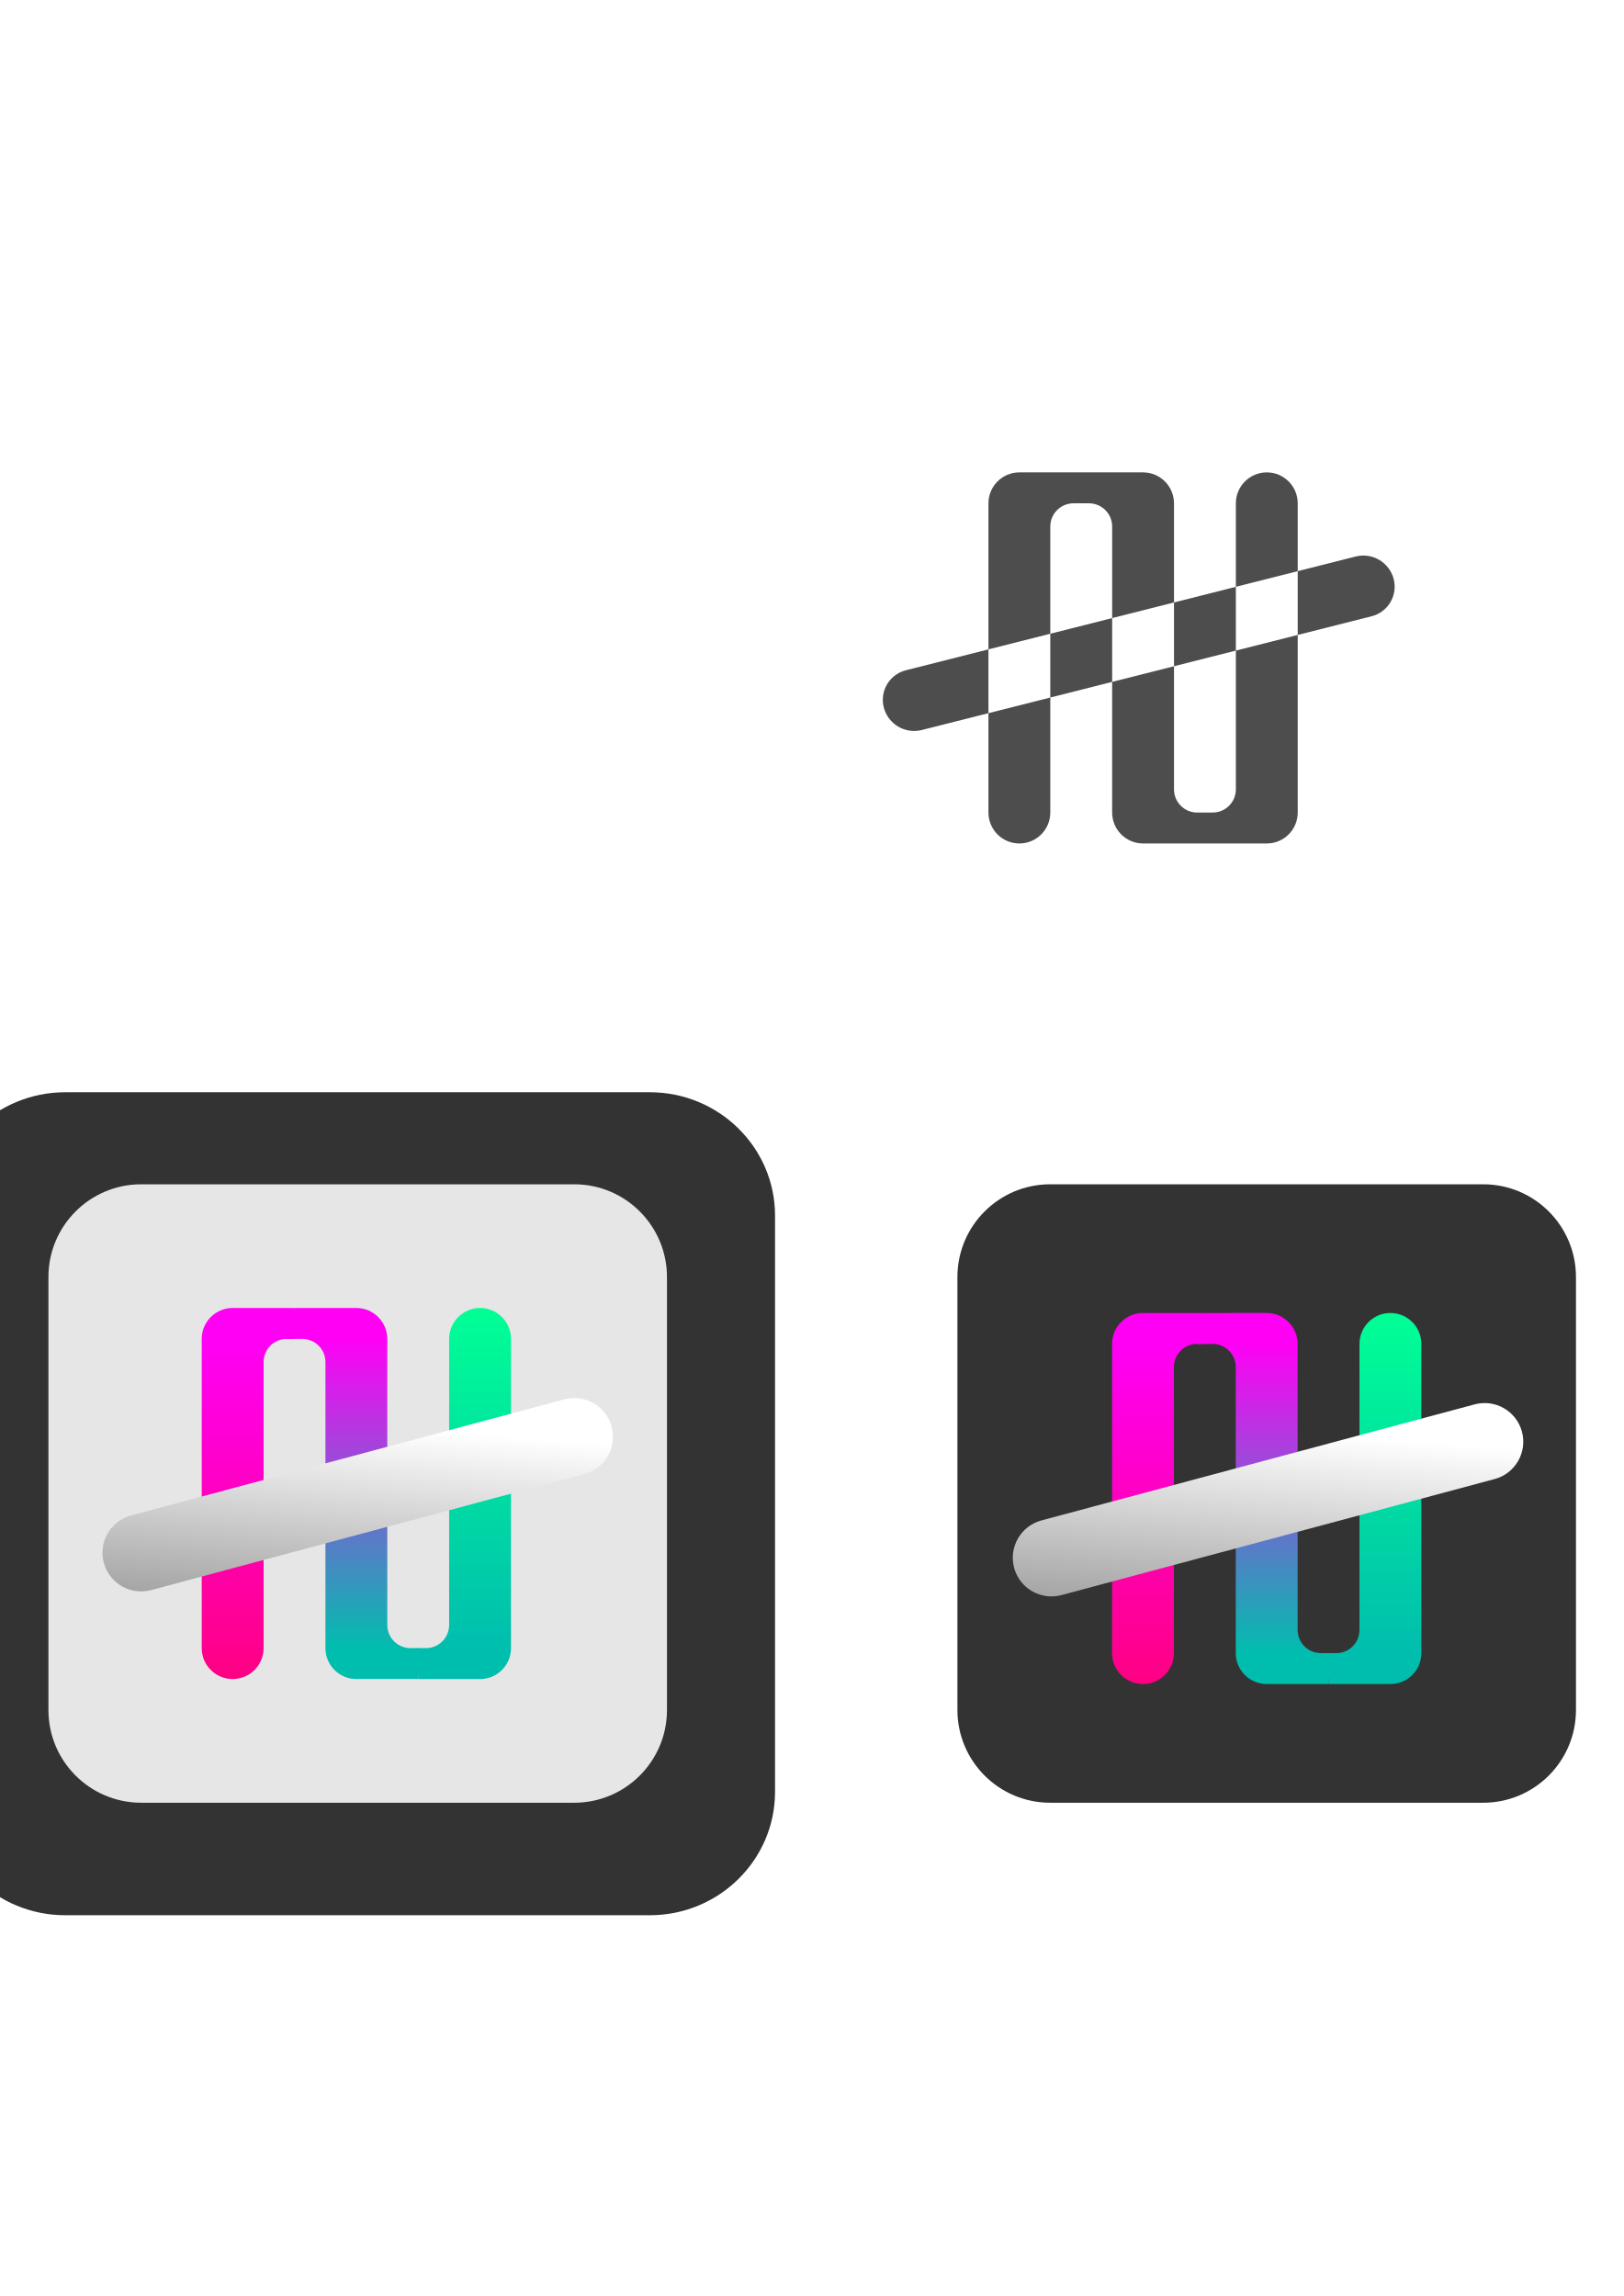
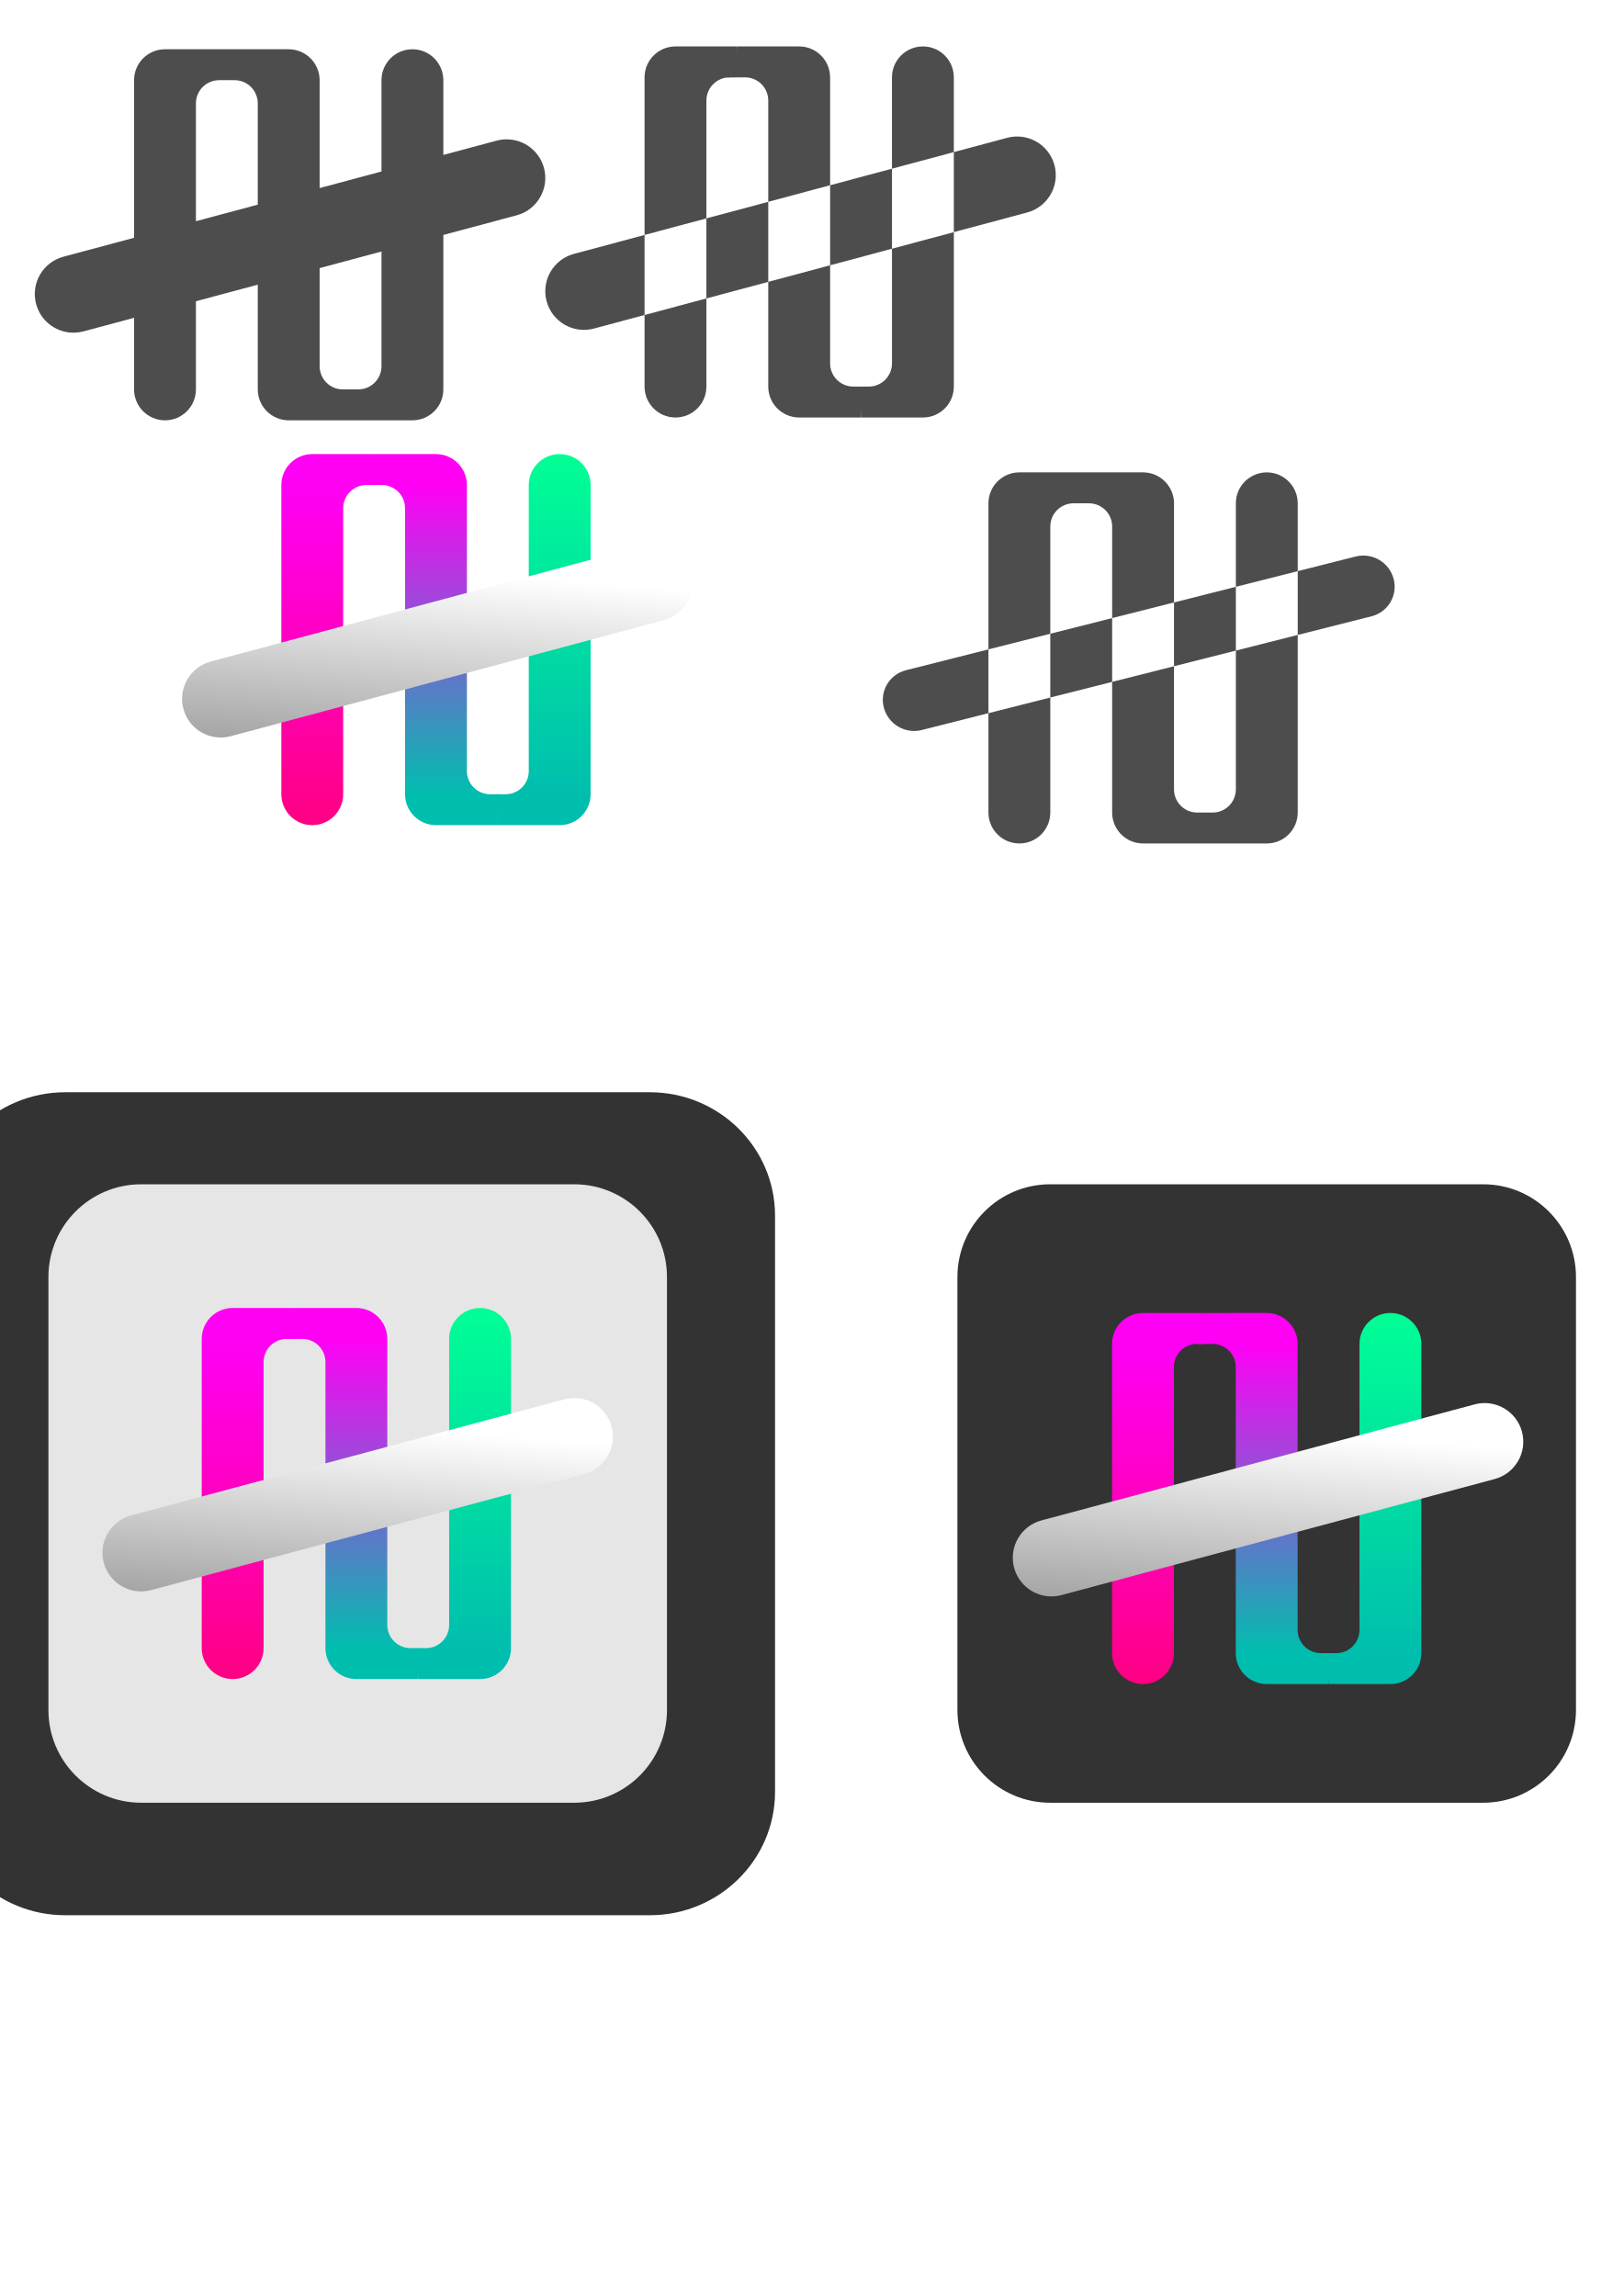
<svg xmlns="http://www.w3.org/2000/svg" xmlns:xlink="http://www.w3.org/1999/xlink" width="210mm" height="297mm" viewBox="0 0 210 297" version="1.1" id="svg1">
  <defs id="defs1">
    <linearGradient id="linearGradient108">
      <stop style="stop-color:#00beae;stop-opacity:1;" offset="0" id="stop107" />
      <stop style="stop-color:#00ff95;stop-opacity:1;" offset="1" id="stop108" />
    </linearGradient>
    <linearGradient id="linearGradient106">
      <stop style="stop-color:#ff00f5;stop-opacity:1;" offset="0" id="stop105" />
      <stop style="stop-color:#00beae;stop-opacity:1;" offset="1" id="stop106" />
    </linearGradient>
    <linearGradient id="linearGradient104">
      <stop style="stop-color:#ff0083;stop-opacity:1;" offset="0" id="stop103" />
      <stop style="stop-color:#ff00f5;stop-opacity:1;" offset="1" id="stop104" />
    </linearGradient>
    <clipPath clipPathUnits="userSpaceOnUse" id="clipPath4">
      <g id="use4" />
    </clipPath>
    <linearGradient xlink:href="#linearGradient106" id="linearGradient86" x1="65.675" y1="65.106" x2="65.675" y2="105.106" gradientUnits="userSpaceOnUse" gradientTransform="translate(98.15123,108.7355)" />
    <linearGradient xlink:href="#linearGradient104" id="linearGradient84" x1="49.675" y1="109.106" x2="49.675" y2="65.106" gradientUnits="userSpaceOnUse" gradientTransform="translate(98.15123,108.7355)" />
    <linearGradient xlink:href="#linearGradient108" id="linearGradient91" x1="81.675" y1="105.106" x2="81.675" y2="61.106" gradientUnits="userSpaceOnUse" gradientTransform="translate(98.15123,108.7355)" />
    <linearGradient xlink:href="#linearGradient94" id="linearGradient93" x1="64.056" y1="104" x2="42.056" y2="95.726" gradientUnits="userSpaceOnUse" />
    <linearGradient id="linearGradient94">
      <stop style="stop-color:#a6a6a6;stop-opacity:1;" offset="0" id="stop94" />
      <stop style="stop-color:#ffffff;stop-opacity:1;" offset="1" id="stop95" />
    </linearGradient>
    <linearGradient xlink:href="#linearGradient104" id="linearGradient109" gradientUnits="userSpaceOnUse" gradientTransform="translate(-11.40567,86.00253)" x1="49.675" y1="109.106" x2="49.675" y2="65.106" />
    <linearGradient xlink:href="#linearGradient108" id="linearGradient110" gradientUnits="userSpaceOnUse" gradientTransform="translate(-11.40567,86.00253)" x1="81.675" y1="105.106" x2="81.675" y2="61.106" />
    <linearGradient xlink:href="#linearGradient106" id="linearGradient111" gradientUnits="userSpaceOnUse" gradientTransform="translate(-11.40567,86.00253)" x1="65.675" y1="65.106" x2="65.675" y2="105.106" />
    <linearGradient xlink:href="#linearGradient94" id="linearGradient93-1" x1="64.056" y1="104" x2="42.056" y2="95.726" gradientUnits="userSpaceOnUse" />
+     <linearGradient xlink:href="#linearGradient104" id="linearGradient1" gradientUnits="userSpaceOnUse" gradientTransform="translate(-9.289007,-2.368297)" x1="49.675" y1="109.106" x2="49.675" y2="65.106" />
+     <linearGradient xlink:href="#linearGradient108" id="linearGradient2" gradientUnits="userSpaceOnUse" gradientTransform="translate(-9.289007,-2.368297)" x1="81.675" y1="105.106" x2="81.675" y2="61.106" />
+     <linearGradient xlink:href="#linearGradient106" id="linearGradient3" gradientUnits="userSpaceOnUse" gradientTransform="translate(-9.289007,-2.368297)" x1="65.675" y1="65.106" x2="65.675" y2="105.106" />
+     <linearGradient xlink:href="#linearGradient94" id="linearGradient4" gradientUnits="userSpaceOnUse" x1="64.056" y1="104" x2="42.056" y2="95.726" />
  </defs>
  <g id="layer1">
    <path d="m 159.839,75.905 8,-2.023 V 65.106 a 4,4 0 0 0 -4,-4 h -5.2e-4 a 4,4 0 0 0 -4,4 z" style="font-variation-settings:'wght' 400;fill:#4d4d4d;stroke-width:0.265" id="path80" />
    <path d="m 151.838,86.181 -8,2.023 v 16.902 a 4,4 0 0 0 4,4 4,4 0 0 0 0.011,0 h 14.97 1.005 0.015 a 4,4 0 0 0 4,-4 V 82.133 l -8,2.024 v 18.003 c -2.3e-4,-0.018 -5.2e-4,-0.036 -5.2e-4,-0.053 1.9e-4,1.657 -1.343,3 -3,3 h -2 c -1.657,1.8e-4 -3,-1.342 -3,-2.999 z" style="font-variation-settings:'wght' 400;fill:#4d4d4d;stroke-width:0.265" id="path78" />
    <path d="m 135.839,90.228 -8,2.024 v 12.854 a 4,4 0 0 0 4,4 4,4 0 0 0 4,-4 z" style="font-variation-settings:'wght' 400;fill:#4d4d4d;stroke-width:0.265" id="path76" />
    <path d="m 131.839,61.106 a 4,4 0 0 0 -4,4 v 18.894 l 8,-2.024 V 68.103 c 10e-4,-1.655 1.344,-2.997 3,-2.997 h 2 c 1.657,-1.78e-4 3,1.342 3,2.999 v 11.847 l 8,-2.023 V 65.116 a 4.011,4.011 0 0 0 -4.011,-4.011 h -15.953 a 3.986,3.986 0 0 0 -0.022,0 z" style="font-variation-settings:'wght' 400;fill:#4d4d4d;stroke-width:0.265" id="path74" />
    <path d="m 151.838,77.93 v 8.251 l 8.001,-2.024 v -8.251 z" style="font-variation-settings:'wght' 400;fill:#4d4d4d;stroke-width:0.265" id="path81" />
    <path d="m 167.839,73.882 v 8.251 l 9.561,-2.418 a 3.944,3.944 0 0 0 2.843,-4.844 4.057,4.057 0 0 0 -4.913,-2.883 z" style="font-variation-settings:'wght' 400;fill:#4d4d4d;stroke-width:0.265" id="path79" />
    <path d="m 143.839,88.204 v -8.251 l -8,2.024 v 8.252 z" style="font-variation-settings:'wght' 400;fill:#4d4d4d;stroke-width:0.265" id="path77" />
    <path d="m 127.839,92.252 v -8.252 l -10.684,2.703 a 3.944,3.944 0 0 0 -2.842,4.845 4.057,4.057 0 0 0 4.913,2.883 z" style="font-variation-settings:'wght' 400;fill:#4d4d4d;stroke-width:0.265" id="path75" />
  </g>
  <g id="layer4" />
  <g id="layer3">
    <path style="font-variation-settings:'wght' 400;fill:#333333;stroke-width:0.259" id="rect91-4" width="80" height="80" x="100" y="148" d="m 112,148 h 56 a 12,12 45 0 1 12,12 V 216 a 12,12 135 0 1 -12,12 H 112 A 12,12 45 0 1 100,216 V 160 a 12,12 135 0 1 12,-12 z" transform="translate(23.82669,5.19375)" />
    <path id="path2" style="font-variation-settings:'wght' 400;fill:url(#linearGradient84);fill-opacity:1;stroke-width:0.265" d="m 155.839,169.841 h -7.976 c -0.007,-2e-5 -0.015,-2e-5 -0.022,0 h -0.014 v 0 c -2.209,1.3e-4 -4,1.791 -4,4 v 40 c -1.6e-4,2.209 1.791,4 4,4 2.209,1.6e-4 4,-1.791 4,-4 v -37.003 c 0.002,-1.655 1.344,-2.997 3,-2.997 h 1" />
    <path id="path82" style="font-variation-settings:'wght' 400;display:inline;fill:url(#linearGradient91);fill-opacity:1;stroke-width:0.265" d="m 171.663,213.842 0.164,4 h 6.981 1.005 0.015 c 2.209,-1.3e-4 4,-1.791 4,-4 v -40 c -1.3e-4,-2.209 -1.791,-4 -4,-4 h -5.1e-4 c -2.209,1.3e-4 -4,1.791 -4,4 v 37.053 c -2.2e-4,-0.018 -5.2e-4,-0.036 -5.2e-4,-0.053 1.9e-4,1.657 -1.343,3 -3,3 z" />
    <path id="path83" style="font-variation-settings:'wght' 400;display:inline;fill:url(#linearGradient86);fill-opacity:1;stroke-width:0.265" d="m 155.839,169.841 -1.012,4 2,2e-5 c 1.657,-1.8e-4 3,1.342 3,2.999 v 37 c -1.6e-4,2.209 1.791,4 4,4 h 0.011 7.989 v -4 h -1 c -1.657,1.8e-4 -3,-1.342 -3,-2.999 v -36.99 c -9e-5,-2.215 -1.796,-4.011 -4.011,-4.011 z" />
    <path style="font-variation-settings:'wght' 400;fill:url(#linearGradient93);fill-opacity:1;stroke-width:0.265" d="m 58.803,109.051 0,0 a 5,5 136.103 0 0 5.095,-4.903 l 1.117,-57.989 a 5,5 46.103 0 0 -4.903,-5.095 l 0,0 a 5,5 136.103 0 0 -5.095,4.903 l -1.117,57.989 a 5,5 46.103 0 0 4.903,5.095 z" id="path2-8" transform="rotate(73.89661,32.6595,204.0254)" />
+     <path id="path2-5" style="font-variation-settings:'wght' 400;fill:url(#linearGradient1);fill-opacity:1;stroke-width:0.265" d="m 48.399,58.738 h -7.976 c -0.007,-2e-5 -0.015,-2e-5 -0.022,0 h -0.014 v 0 c -2.209,1.3e-4 -4,1.791 -4,4 v 40 c -1.6e-4,2.209 1.791,4 4,4 2.209,1.6e-4 4,-1.791 4,-4 V 65.735 c 0.002,-1.655 1.344,-2.997 3,-2.997 h 1" />
+     <path id="path37" style="font-variation-settings:'wght' 400;fill:#4d4d4d;stroke-width:0.265;fill-opacity:1" d="M 21.339 6.371 C 19.13 6.371 17.339 8.162 17.339 10.371 L 17.339 30.759 L 8.206 33.206 A 5 5 0 0 0 4.671 39.33 A 5 5 0 0 0 10.795 42.865 L 17.339 41.112 L 17.339 50.371 C 17.339 52.58 19.13 54.371 21.339 54.371 C 23.548 54.372 25.339 52.58 25.339 50.371 L 25.339 38.968 L 33.339 36.824 L 33.339 50.371 C 33.339 52.58 35.13 54.371 37.339 54.371 L 37.35 54.371 L 45.339 54.371 L 52.32 54.371 L 53.325 54.371 L 53.339 54.371 C 55.548 54.371 57.339 52.581 57.339 50.372 L 57.339 30.393 L 66.818 27.854 A 5 5 0 0 0 70.354 21.73 A 5 5 0 0 0 65.525 18.024 A 5 5 0 0 0 64.23 18.194 L 57.339 20.041 L 57.339 10.371 C 57.339 8.163 55.548 6.372 53.339 6.372 L 53.339 6.372 C 51.13 6.372 49.339 8.163 49.339 10.371 L 49.339 22.184 L 41.339 24.328 L 41.339 10.382 C 41.338 8.167 39.543 6.371 37.328 6.371 L 29.351 6.371 L 21.375 6.371 C 21.368 6.371 21.36 6.371 21.353 6.371 L 21.339 6.371 z M 28.339 10.371 L 30.339 10.371 C 31.996 10.371 33.339 11.714 33.339 13.371 L 33.339 26.472 L 25.339 28.615 L 25.339 13.368 C 25.341 11.713 26.683 10.372 28.339 10.371 z M 49.339 32.537 L 49.339 47.424 C 49.339 47.407 49.339 47.389 49.339 47.371 C 49.339 49.028 47.996 50.371 46.339 50.371 L 45.339 50.372 L 45.339 50.371 L 44.339 50.371 C 42.682 50.371 41.339 49.029 41.339 47.372 L 41.339 34.681 L 49.339 32.537 z " />
+     <path d="m 91.363,38.603 -8,2.144 v 9.259 c -1.6e-4,2.209 1.791,4 4,4 2.209,1.6e-4 4,-1.791 4,-4 z" style="font-variation-settings:'wght' 400;fill:#4d4d4d;stroke-width:0.265;fill-opacity:1" id="path15" />
+     <path d="m 87.363,6.006 c -2.209,1.3e-4 -4,1.791 -4,4 v 20.387 l 8,-2.144 V 13.003 c 0.002,-1.655 1.344,-2.997 3,-2.997 l 1.012,-4 h -7.976 c -0.007,-2e-5 -0.015,-2e-5 -0.022,0 z" style="font-variation-settings:'wght' 400;fill:#4d4d4d;stroke-width:0.265;fill-opacity:1" id="path14" />
+     <path id="path82-2" style="font-variation-settings:'wght' 400;display:inline;fill:url(#linearGradient2);fill-opacity:1;stroke-width:0.265" d="m 64.222,102.738 0.164,4 h 6.981 1.005 0.015 c 2.209,-1.3e-4 4,-1.791 4,-4 V 62.738 c -1.3e-4,-2.209 -1.791,-4 -4,-4 h -5.1e-4 c -2.209,1.3e-4 -4,1.791 -4,4 v 37.053 c -2.2e-4,-0.018 -5.2e-4,-0.036 -5.2e-4,-0.053 1.9e-4,1.657 -1.343,3 -3,3 z" />
+     <path d="m 115.363,21.819 8,-2.144 v -9.669 c -1.3e-4,-2.209 -1.791,-4 -4,-4 h -5.1e-4 c -2.209,1.3e-4 -4,1.791 -4,4 z" style="font-variation-settings:'wght' 400;display:inline;fill:#4d4d4d;stroke-width:0.265;fill-opacity:1" id="path20" />
+     <path d="m 111.199,50.006 0.164,4 h 6.981 1.005 0.015 c 2.209,-1.29e-4 4,-1.791 4,-4 V 30.028 l -8,2.144 v 14.887 c -2.2e-4,-0.018 -5.1e-4,-0.036 -5.1e-4,-0.053 1.9e-4,1.657 -1.343,3 -3,3 z" style="font-variation-settings:'wght' 400;display:inline;fill:#4d4d4d;fill-opacity:1;stroke-width:0.265" id="path19" />
+     <path id="path83-7" style="font-variation-settings:'wght' 400;display:inline;fill:url(#linearGradient3);fill-opacity:1;stroke-width:0.265" d="m 48.398,58.738 -1.012,4 2,2e-5 c 1.657,-1.8e-4 3,1.342 3,2.999 v 37 c -1.6e-4,2.209 1.791,4 4,4 h 0.011 7.989 v -4 h -1 c -1.657,1.8e-4 -3,-1.342 -3,-2.999 v -36.99 c -9e-5,-2.215 -1.796,-4.011 -4.011,-4.011 z" />
+     <path d="m 107.362,34.316 -8,2.143 v 13.547 c -1.6e-4,2.209 1.791,4 4,4 h 0.011 7.989 v -4 0 -5.2e-4 h -1 c -1.657,1.8e-4 -3,-1.342 -3,-2.999 z" style="font-variation-settings:'wght' 400;display:inline;fill:#4d4d4d;fill-opacity:1;stroke-width:0.265" id="path18" />
+     <path d="m 95.375,6.006 -1.323,4.016 2.31,-0.016 c 1.657,-1.8e-4 3,1.342 3,2.999 V 26.106 L 107.362,23.963 V 10.016 c -9e-5,-2.215 -1.796,-4.011 -4.011,-4.011 z" style="font-variation-settings:'wght' 400;display:inline;fill:#4d4d4d;fill-opacity:1;stroke-width:0.265" id="path17" />
+     <path style="font-variation-settings:'wght' 400;fill:url(#linearGradient4);fill-opacity:1;stroke-width:0.265" d="m 58.803,109.051 0,0 a 5,5 136.103 0 0 5.095,-4.903 l 1.117,-57.989 a 5,5 46.103 0 0 -4.903,-5.095 l 0,0 a 5,5 136.103 0 0 -5.095,4.903 l -1.117,57.989 a 5,5 46.103 0 0 4.903,5.095 z" id="path2-8-6" transform="rotate(73.89661,52.7978,77.05052)" />
+     <path d="m 107.362,23.963 v 10.353 l 8.001,-2.144 V 21.819 Z" style="font-variation-settings:'wght' 400;fill:#4d4d4d;stroke-width:0.265;fill-opacity:1" id="path22" />
+     <path d="m 123.363,19.675 v 10.353 l 9.479,-2.54 a 5,5 0 0 0 3.536,-6.124 5,5 0 0 0 -6.124,-3.536 z" style="font-variation-settings:'wght' 400;fill:#4d4d4d;stroke-width:0.265;fill-opacity:1" id="path21" />
+     <path d="M 99.363,36.459 V 26.106 l -8,2.144 v 10.353 z" style="font-variation-settings:'wght' 400;fill:#4d4d4d;stroke-width:0.265;fill-opacity:1" id="path16" />
+     <path d="M 83.363,40.746 V 30.394 l -9.133,2.447 a 5,5 0 0 0 -3.535,6.124 5,5 0 0 0 6.124,3.535 z" style="font-variation-settings:'wght' 400;fill:#4d4d4d;stroke-width:0.265;fill-opacity:1" id="path13" />
    <text xml:space="preserve" style="font-style:normal;font-variant:normal;font-weight:bold;font-stretch:normal;font-size:70.35px;font-family:'Clash Display Variable';-inkscape-font-specification:'Clash Display Variable, Bold';font-variant-ligatures:normal;font-variant-caps:normal;font-variant-numeric:normal;font-variant-east-asian:normal;writing-mode:lr-tb;direction:ltr;fill:#333333;fill-opacity:1;stroke-width:0.302" x="245.135" y="184.834" id="text1" transform="scale(0.8771347,1.140076)">
      <tspan id="tspan1" style="font-style:normal;font-variant:normal;font-weight:bold;font-stretch:normal;font-size:70.35px;font-family:'Clash Display Variable';-inkscape-font-specification:'Clash Display Variable, Bold';font-variant-ligatures:normal;font-variant-caps:normal;font-variant-numeric:normal;font-variant-east-asian:normal;fill:#333333;fill-opacity:1;stroke-width:0.302" x="245.135" y="184.834">streeps</tspan>
    </text>
  </g>
  <path style="font-variation-settings:'wght' 400;fill:#333333;stroke-width:0.259" id="rect91-4-9-1" width="80" height="80" x="100" y="148" d="m 112,148 h 56 a 12,12 45 0 1 12,12 V 216 a 12,12 135 0 1 -12,12 H 112 A 12,12 45 0 1 100,216 V 160 a 12,12 135 0 1 12,-12 z" transform="matrix(1.35,0,0,1.330729,-142.7603,-55.65985)" />
  <path style="font-variation-settings:'wght' 400;fill:#e6e6e6;stroke-width:0.259" id="rect91-4-0-4" width="80" height="80" x="100" y="148" d="m 112,148 h 56 a 12,12 45 0 1 12,12 V 216 a 12,12 135 0 1 -12,12 H 112 A 12,12 45 0 1 100,216 V 160 a 12,12 135 0 1 12,-12 z" transform="translate(-93.73738,5.19375)" />
  <g id="layer5" transform="translate(-8.180481,22.08532)">
    <path id="path2-7" style="font-variation-settings:'wght' 400;fill:url(#linearGradient109);fill-opacity:1;stroke-width:0.265" d="m 46.282,147.108 h -7.976 c -0.007,-2e-5 -0.015,-2e-5 -0.022,0 h -0.014 v 0 c -2.209,1.3e-4 -4,1.791 -4,4 v 40 c -1.6e-4,2.209 1.791,4 4,4 2.209,1.6e-4 4,-1.791 4,-4 v -37.003 c 0.002,-1.655 1.344,-2.997 3,-2.997 h 1" />
    <path id="path82-8" style="font-variation-settings:'wght' 400;display:inline;fill:url(#linearGradient110);fill-opacity:1;stroke-width:0.265" d="m 62.106,191.109 0.164,4 h 6.981 1.005 0.015 c 2.209,-1.3e-4 4,-1.791 4,-4 v -40 c -1.3e-4,-2.209 -1.791,-4 -4,-4 h -5.1e-4 c -2.209,1.3e-4 -4,1.791 -4,4 v 37.053 c -2.2e-4,-0.018 -5.2e-4,-0.036 -5.2e-4,-0.053 1.9e-4,1.657 -1.343,3 -3,3 z" />
    <path id="path83-3" style="font-variation-settings:'wght' 400;display:inline;fill:url(#linearGradient111);fill-opacity:1;stroke-width:0.265" d="m 46.282,147.108 -1.012,4 2,2e-5 c 1.657,-1.8e-4 3,1.342 3,2.999 v 37 c -1.6e-4,2.209 1.791,4 4,4 h 0.011 7.989 v -4 h -1 c -1.657,1.8e-4 -3,-1.342 -3,-2.999 v -36.99 c -9e-5,-2.215 -1.796,-4.011 -4.011,-4.011 z" />
    <path style="font-variation-settings:'wght' 400;fill:url(#linearGradient93-1);fill-opacity:1;stroke-width:0.265" d="m 58.803,109.051 0,0 a 5,5 136.103 0 0 5.095,-4.903 l 1.117,-57.989 a 5,5 46.103 0 0 -4.903,-5.095 l 0,0 a 5,5 136.103 0 0 -5.095,4.903 l -1.117,57.989 a 5,5 46.103 0 0 4.903,5.095 z" id="path2-8-5" transform="rotate(73.89661,-7.006758,119.8288)" />
  </g>
</svg>
